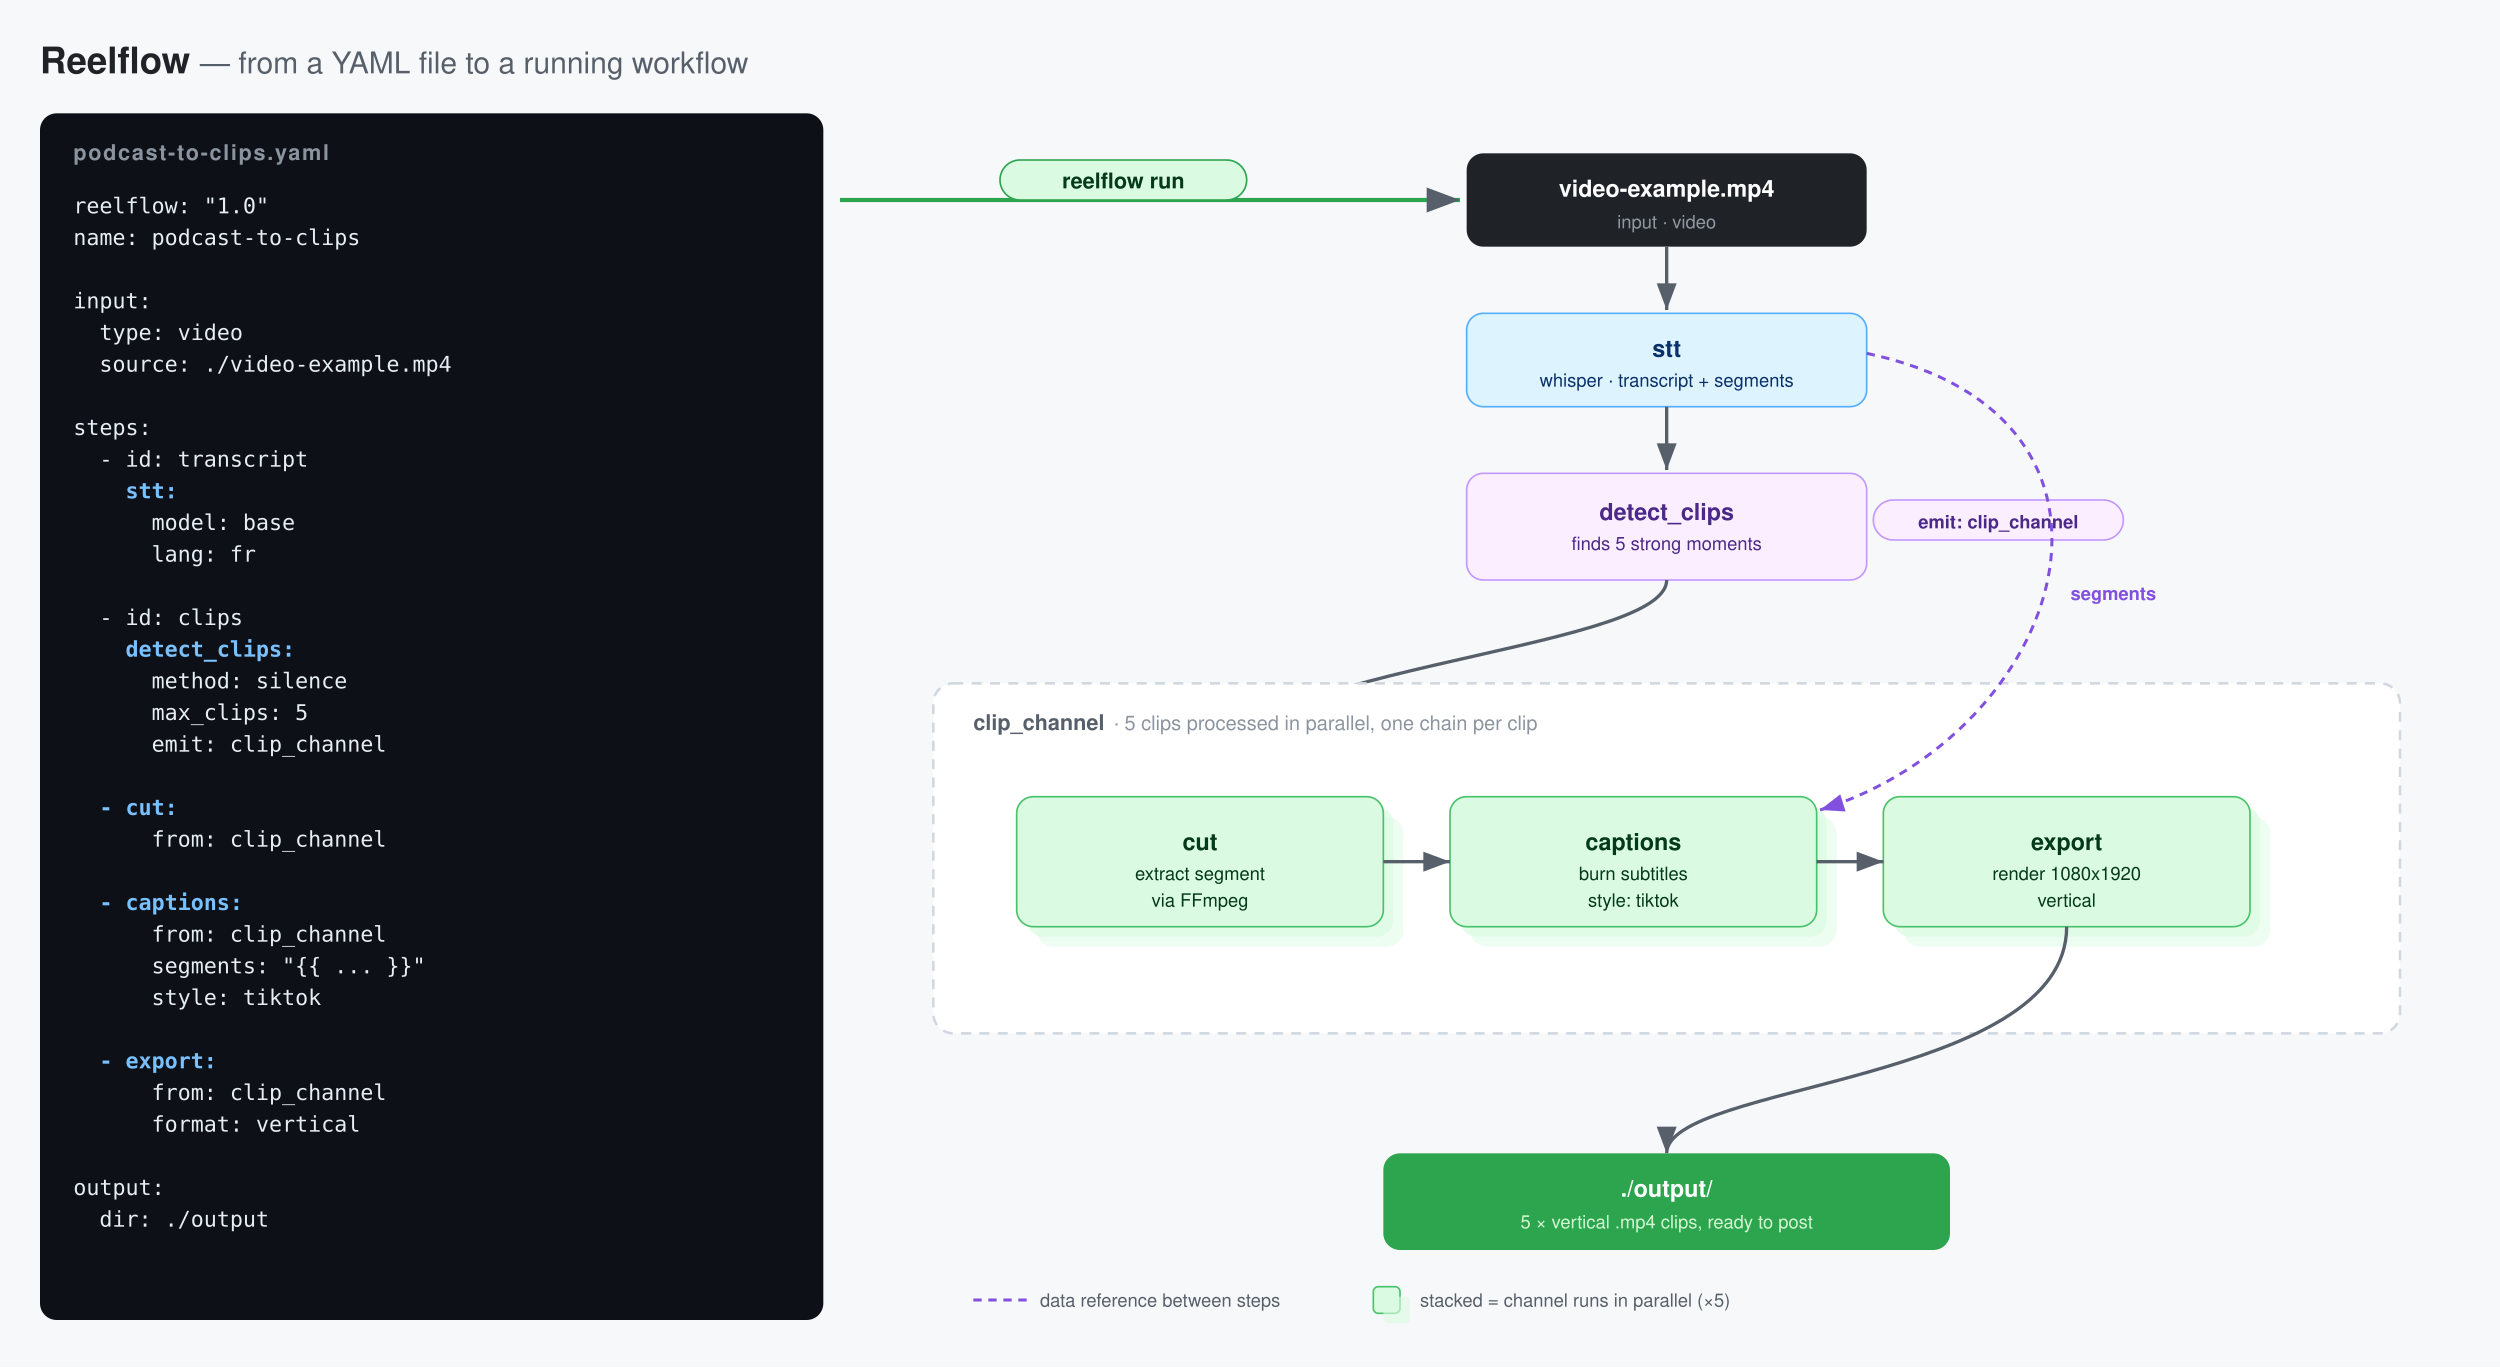
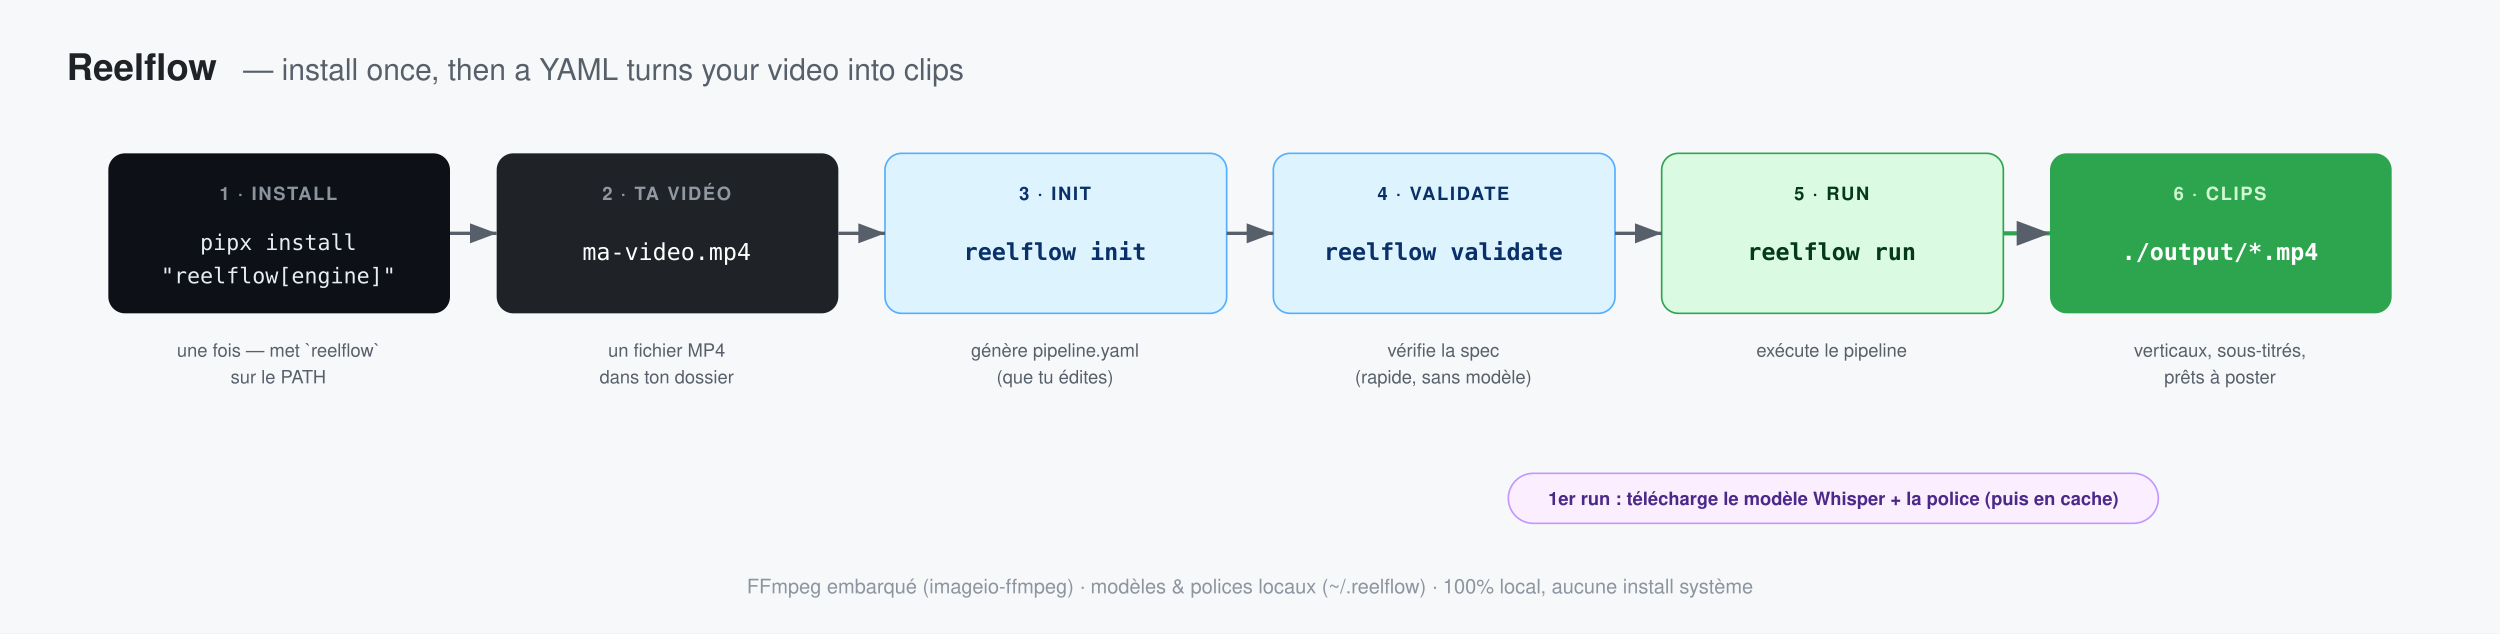
- <svg xmlns="http://www.w3.org/2000/svg" width="1500" height="820" viewBox="0 0 1500 820" font-family="-apple-system, Segoe UI, Helvetica, Arial, sans-serif">
+ <svg xmlns="http://www.w3.org/2000/svg" width="1500" height="380" viewBox="0 0 1500 380" font-family="-apple-system, Segoe UI, Helvetica, Arial, sans-serif">
  <defs>
    <marker id="arrow" markerWidth="10" markerHeight="10" refX="8" refY="3" orient="auto" markerUnits="strokeWidth">
      <path d="M0,0 L8,3 L0,6 z" fill="#57606a" />
    </marker>
-     <marker id="arrowDash" markerWidth="10" markerHeight="10" refX="8" refY="3" orient="auto" markerUnits="strokeWidth">
-       <path d="M0,0 L8,3 L0,6 z" fill="#8250df" />
-     </marker>
  </defs>
-   <rect x="0" y="0" width="1500" height="820" fill="#f6f8fa" />
-   <text x="24" y="44" font-size="22" font-weight="700" fill="#1f2328">Reelflow</text>
-   <text x="120" y="44" font-size="18" fill="#57606a">— from a YAML file to a running workflow</text>
-   <rect x="24" y="68" width="470" height="724" rx="10" fill="#0d1117" />
-   <text x="44" y="96" font-size="13" font-weight="700" fill="#8b949e" letter-spacing="1">podcast-to-clips.yaml</text>
-   <g font-family="ui-monospace, SFMono-Regular, Menlo, Consolas, monospace" font-size="13" xml:space="preserve">
-     <text x="44" y="128" fill="#e6edf3">reelflow: "1.0"</text>
-     <text x="44" y="147" fill="#e6edf3">name: podcast-to-clips</text>
-     <text x="44" y="185" fill="#e6edf3">input:</text>
-     <text x="44" y="204" fill="#e6edf3">  type: video</text>
-     <text x="44" y="223" fill="#e6edf3">  source: ./video-example.mp4</text>
-     <text x="44" y="261" fill="#e6edf3">steps:</text>
-     <text x="44" y="280" fill="#e6edf3">  - id: transcript</text>
-     <text x="44" y="299" fill="#79c0ff" font-weight="700">    stt:</text>
-     <text x="44" y="318" fill="#e6edf3">      model: base</text>
-     <text x="44" y="337" fill="#e6edf3">      lang: fr</text>
-     <text x="44" y="375" fill="#e6edf3">  - id: clips</text>
-     <text x="44" y="394" fill="#79c0ff" font-weight="700">    detect_clips:</text>
-     <text x="44" y="413" fill="#e6edf3">      method: silence</text>
-     <text x="44" y="432" fill="#e6edf3">      max_clips: 5</text>
-     <text x="44" y="451" fill="#e6edf3">      emit: clip_channel</text>
-     <text x="44" y="489" fill="#79c0ff" font-weight="700">  - cut:</text>
-     <text x="44" y="508" fill="#e6edf3">      from: clip_channel</text>
-     <text x="44" y="546" fill="#79c0ff" font-weight="700">  - captions:</text>
-     <text x="44" y="565" fill="#e6edf3">      from: clip_channel</text>
-     <text x="44" y="584" fill="#e6edf3">      segments: "{{ ... }}"</text>
-     <text x="44" y="603" fill="#e6edf3">      style: tiktok</text>
-     <text x="44" y="641" fill="#79c0ff" font-weight="700">  - export:</text>
-     <text x="44" y="660" fill="#e6edf3">      from: clip_channel</text>
-     <text x="44" y="679" fill="#e6edf3">      format: vertical</text>
-     <text x="44" y="717" fill="#e6edf3">output:</text>
-     <text x="44" y="736" fill="#e6edf3">  dir: ./output</text>
+   <rect x="0" y="0" width="1500" height="380" fill="#f6f8fa" />
+   <text x="40" y="48" font-size="22" font-weight="700" fill="#1f2328">Reelflow</text>
+   <text x="146" y="48" font-size="18" fill="#57606a">— install once, then a YAML turns your video into clips</text>
+   <rect x="65" y="92" width="205" height="96" rx="10" fill="#0d1117" />
+   <text x="167" y="120" font-size="11" font-weight="700" fill="#8b949e" text-anchor="middle" letter-spacing="1">1 · INSTALL</text>
+   <g font-family="ui-monospace, SFMono-Regular, Menlo, Consolas, monospace" font-size="13" fill="#e6edf3" text-anchor="middle">
+     <text x="167" y="150">pipx install</text>
+     <text x="167" y="170">"reelflow[engine]"</text>
  </g>
-   <line x1="504" y1="120" x2="876" y2="120" stroke="#2da44e" stroke-width="2.5" marker-end="url(#arrow)" />
-   <rect x="600" y="96" width="148" height="24" rx="12" fill="#dafbe1" stroke="#2da44e" />
-   <text x="674" y="113" font-size="13" font-weight="700" fill="#04391b" text-anchor="middle">reelflow run</text>
-   <rect x="880" y="92" width="240" height="56" rx="10" fill="#1f2328" />
-   <text x="1000" y="118" font-size="14" font-weight="700" fill="#ffffff" text-anchor="middle">video-example.mp4</text>
-   <text x="1000" y="137" font-size="11" fill="#9198a1" text-anchor="middle">input · video</text>
-   <line x1="1000" y1="148" x2="1000" y2="186" stroke="#57606a" stroke-width="2" marker-end="url(#arrow)" />
-   <rect x="880" y="188" width="240" height="56" rx="10" fill="#ddf4ff" stroke="#54aeff" />
-   <text x="1000" y="214" font-size="14" font-weight="700" fill="#0a3069" text-anchor="middle">stt</text>
-   <text x="1000" y="232" font-size="11" fill="#0a3069" text-anchor="middle">whisper · transcript + segments</text>
-   <line x1="1000" y1="244" x2="1000" y2="282" stroke="#57606a" stroke-width="2" marker-end="url(#arrow)" />
-   <rect x="880" y="284" width="240" height="64" rx="10" fill="#fbefff" stroke="#c297ff" />
-   <text x="1000" y="312" font-size="14" font-weight="700" fill="#4c2889" text-anchor="middle">detect_clips</text>
-   <text x="1000" y="330" font-size="11" fill="#4c2889" text-anchor="middle">finds 5 strong moments</text>
-   <rect x="1124" y="300" width="150" height="24" rx="12" fill="#fbefff" stroke="#c297ff" />
-   <text x="1199" y="317" font-size="11" font-weight="700" fill="#4c2889" text-anchor="middle">emit: clip_channel</text>
-   <path d="M1000,348 C1000,392 720,400 720,470" fill="none" stroke="#57606a" stroke-width="2" marker-end="url(#arrow)" />
-   <rect x="560" y="410" width="880" height="210" rx="12" fill="#ffffff" stroke="#d0d7de" stroke-width="1.5" stroke-dasharray="6 5" />
-   <text x="584" y="438" font-size="13" font-weight="700" fill="#57606a">clip_channel</text>
-   <text x="668" y="438" font-size="12" fill="#8c959f">· 5 clips processed in parallel, one chain per clip</text>
-   <rect x="622" y="490" width="220" height="78" rx="10" fill="#dafbe1" opacity="0.45" />
-   <rect x="616" y="484" width="220" height="78" rx="10" fill="#dafbe1" opacity="0.7" />
-   <rect x="610" y="478" width="220" height="78" rx="10" fill="#dafbe1" stroke="#4ac26b" />
-   <text x="720" y="510" font-size="14" font-weight="700" fill="#04391b" text-anchor="middle">cut</text>
-   <text x="720" y="528" font-size="11" fill="#04391b" text-anchor="middle">extract segment</text>
-   <text x="720" y="544" font-size="11" fill="#04391b" text-anchor="middle">via FFmpeg</text>
-   <rect x="882" y="490" width="220" height="78" rx="10" fill="#dafbe1" opacity="0.45" />
-   <rect x="876" y="484" width="220" height="78" rx="10" fill="#dafbe1" opacity="0.7" />
-   <rect x="870" y="478" width="220" height="78" rx="10" fill="#dafbe1" stroke="#4ac26b" />
-   <text x="980" y="510" font-size="14" font-weight="700" fill="#04391b" text-anchor="middle">captions</text>
-   <text x="980" y="528" font-size="11" fill="#04391b" text-anchor="middle">burn subtitles</text>
-   <text x="980" y="544" font-size="11" fill="#04391b" text-anchor="middle">style: tiktok</text>
-   <rect x="1142" y="490" width="220" height="78" rx="10" fill="#dafbe1" opacity="0.45" />
-   <rect x="1136" y="484" width="220" height="78" rx="10" fill="#dafbe1" opacity="0.7" />
-   <rect x="1130" y="478" width="220" height="78" rx="10" fill="#dafbe1" stroke="#4ac26b" />
-   <text x="1240" y="510" font-size="14" font-weight="700" fill="#04391b" text-anchor="middle">export</text>
-   <text x="1240" y="528" font-size="11" fill="#04391b" text-anchor="middle">render 1080x1920</text>
-   <text x="1240" y="544" font-size="11" fill="#04391b" text-anchor="middle">vertical</text>
-   <line x1="830" y1="517" x2="870" y2="517" stroke="#57606a" stroke-width="2" marker-end="url(#arrow)" />
-   <line x1="1090" y1="517" x2="1130" y2="517" stroke="#57606a" stroke-width="2" marker-end="url(#arrow)" />
-   <path d="M1120,212 C1300,250 1240,440 1092,486" fill="none" stroke="#8250df" stroke-width="1.8" stroke-dasharray="5 4" marker-end="url(#arrowDash)" />
-   <text x="1268" y="360" font-size="11" font-weight="700" fill="#8250df" text-anchor="middle">segments</text>
-   <path d="M1240,556 C1240,650 1000,650 1000,692" fill="none" stroke="#57606a" stroke-width="2" marker-end="url(#arrow)" />
-   <rect x="830" y="692" width="340" height="58" rx="10" fill="#2da44e" />
-   <text x="1000" y="718" font-size="14" font-weight="700" fill="#ffffff" text-anchor="middle">./output/</text>
-   <text x="1000" y="737" font-size="11" fill="#d2f8d2" text-anchor="middle">5 × vertical .mp4 clips, ready to post</text>
-   <line x1="584" y1="780" x2="616" y2="780" stroke="#8250df" stroke-width="1.8" stroke-dasharray="5 4" />
-   <text x="624" y="784" font-size="11" fill="#57606a">data reference between steps</text>
-   <rect x="824" y="772" width="16" height="16" rx="3" fill="#dafbe1" stroke="#4ac26b" />
-   <rect x="830" y="778" width="16" height="16" rx="3" fill="#dafbe1" opacity="0.6" />
-   <text x="852" y="784" font-size="11" fill="#57606a">stacked = channel runs in parallel (×5)</text>
+   <text x="167" y="214" font-size="11" fill="#57606a" text-anchor="middle">une fois — met `reelflow`</text>
+   <text x="167" y="230" font-size="11" fill="#57606a" text-anchor="middle">sur le PATH</text>
+   <rect x="298" y="92" width="205" height="96" rx="10" fill="#1f2328" />
+   <text x="400" y="120" font-size="11" font-weight="700" fill="#9198a1" text-anchor="middle" letter-spacing="1">2 · TA VIDÉO</text>
+   <text x="400" y="156" font-family="ui-monospace, SFMono-Regular, Menlo, Consolas, monospace" font-size="14" fill="#ffffff" text-anchor="middle">ma-video.mp4</text>
+   <text x="400" y="214" font-size="11" fill="#57606a" text-anchor="middle">un fichier MP4</text>
+   <text x="400" y="230" font-size="11" fill="#57606a" text-anchor="middle">dans ton dossier</text>
+   <rect x="531" y="92" width="205" height="96" rx="10" fill="#ddf4ff" stroke="#54aeff" />
+   <text x="633" y="120" font-size="11" font-weight="700" fill="#0a3069" text-anchor="middle" letter-spacing="1">3 · INIT</text>
+   <text x="633" y="156" font-family="ui-monospace, SFMono-Regular, Menlo, Consolas, monospace" font-size="14" font-weight="700" fill="#0a3069" text-anchor="middle">reelflow init</text>
+   <text x="633" y="214" font-size="11" fill="#57606a" text-anchor="middle">génère pipeline.yaml</text>
+   <text x="633" y="230" font-size="11" fill="#57606a" text-anchor="middle">(que tu édites)</text>
+   <rect x="764" y="92" width="205" height="96" rx="10" fill="#ddf4ff" stroke="#54aeff" />
+   <text x="866" y="120" font-size="11" font-weight="700" fill="#0a3069" text-anchor="middle" letter-spacing="1">4 · VALIDATE</text>
+   <text x="866" y="156" font-family="ui-monospace, SFMono-Regular, Menlo, Consolas, monospace" font-size="14" font-weight="700" fill="#0a3069" text-anchor="middle">reelflow validate</text>
+   <text x="866" y="214" font-size="11" fill="#57606a" text-anchor="middle">vérifie la spec</text>
+   <text x="866" y="230" font-size="11" fill="#57606a" text-anchor="middle">(rapide, sans modèle)</text>
+   <rect x="997" y="92" width="205" height="96" rx="10" fill="#dafbe1" stroke="#2da44e" />
+   <text x="1099" y="120" font-size="11" font-weight="700" fill="#04391b" text-anchor="middle" letter-spacing="1">5 · RUN</text>
+   <text x="1099" y="156" font-family="ui-monospace, SFMono-Regular, Menlo, Consolas, monospace" font-size="14" font-weight="700" fill="#04391b" text-anchor="middle">reelflow run</text>
+   <text x="1099" y="214" font-size="11" fill="#57606a" text-anchor="middle">exécute le pipeline</text>
+   <rect x="1230" y="92" width="205" height="96" rx="10" fill="#2da44e" />
+   <text x="1332" y="120" font-size="11" font-weight="700" fill="#d2f8d2" text-anchor="middle" letter-spacing="1">6 · CLIPS</text>
+   <text x="1332" y="156" font-family="ui-monospace, SFMono-Regular, Menlo, Consolas, monospace" font-size="14" font-weight="700" fill="#ffffff" text-anchor="middle">./output/*.mp4</text>
+   <text x="1332" y="214" font-size="11" fill="#57606a" text-anchor="middle">verticaux, sous-titrés,</text>
+   <text x="1332" y="230" font-size="11" fill="#57606a" text-anchor="middle">prêts à poster</text>
+   <line x1="270" y1="140" x2="298" y2="140" stroke="#57606a" stroke-width="2" marker-end="url(#arrow)" />
+   <line x1="503" y1="140" x2="531" y2="140" stroke="#57606a" stroke-width="2" marker-end="url(#arrow)" />
+   <line x1="736" y1="140" x2="764" y2="140" stroke="#57606a" stroke-width="2" marker-end="url(#arrow)" />
+   <line x1="969" y1="140" x2="997" y2="140" stroke="#57606a" stroke-width="2" marker-end="url(#arrow)" />
+   <line x1="1202" y1="140" x2="1230" y2="140" stroke="#2da44e" stroke-width="2.5" marker-end="url(#arrow)" />
+   <rect x="905" y="284" width="390" height="30" rx="15" fill="#fbefff" stroke="#c297ff" />
+   <text x="1100" y="303" font-size="11" font-weight="700" fill="#4c2889" text-anchor="middle">1er run : télécharge le modèle Whisper + la police (puis en cache)</text>
+   <text x="750" y="356" font-size="12" fill="#8c959f" text-anchor="middle">FFmpeg embarqué (imageio-ffmpeg) · modèles &amp; polices locaux (~/.reelflow) · 100% local, aucune install système</text>
</svg>
